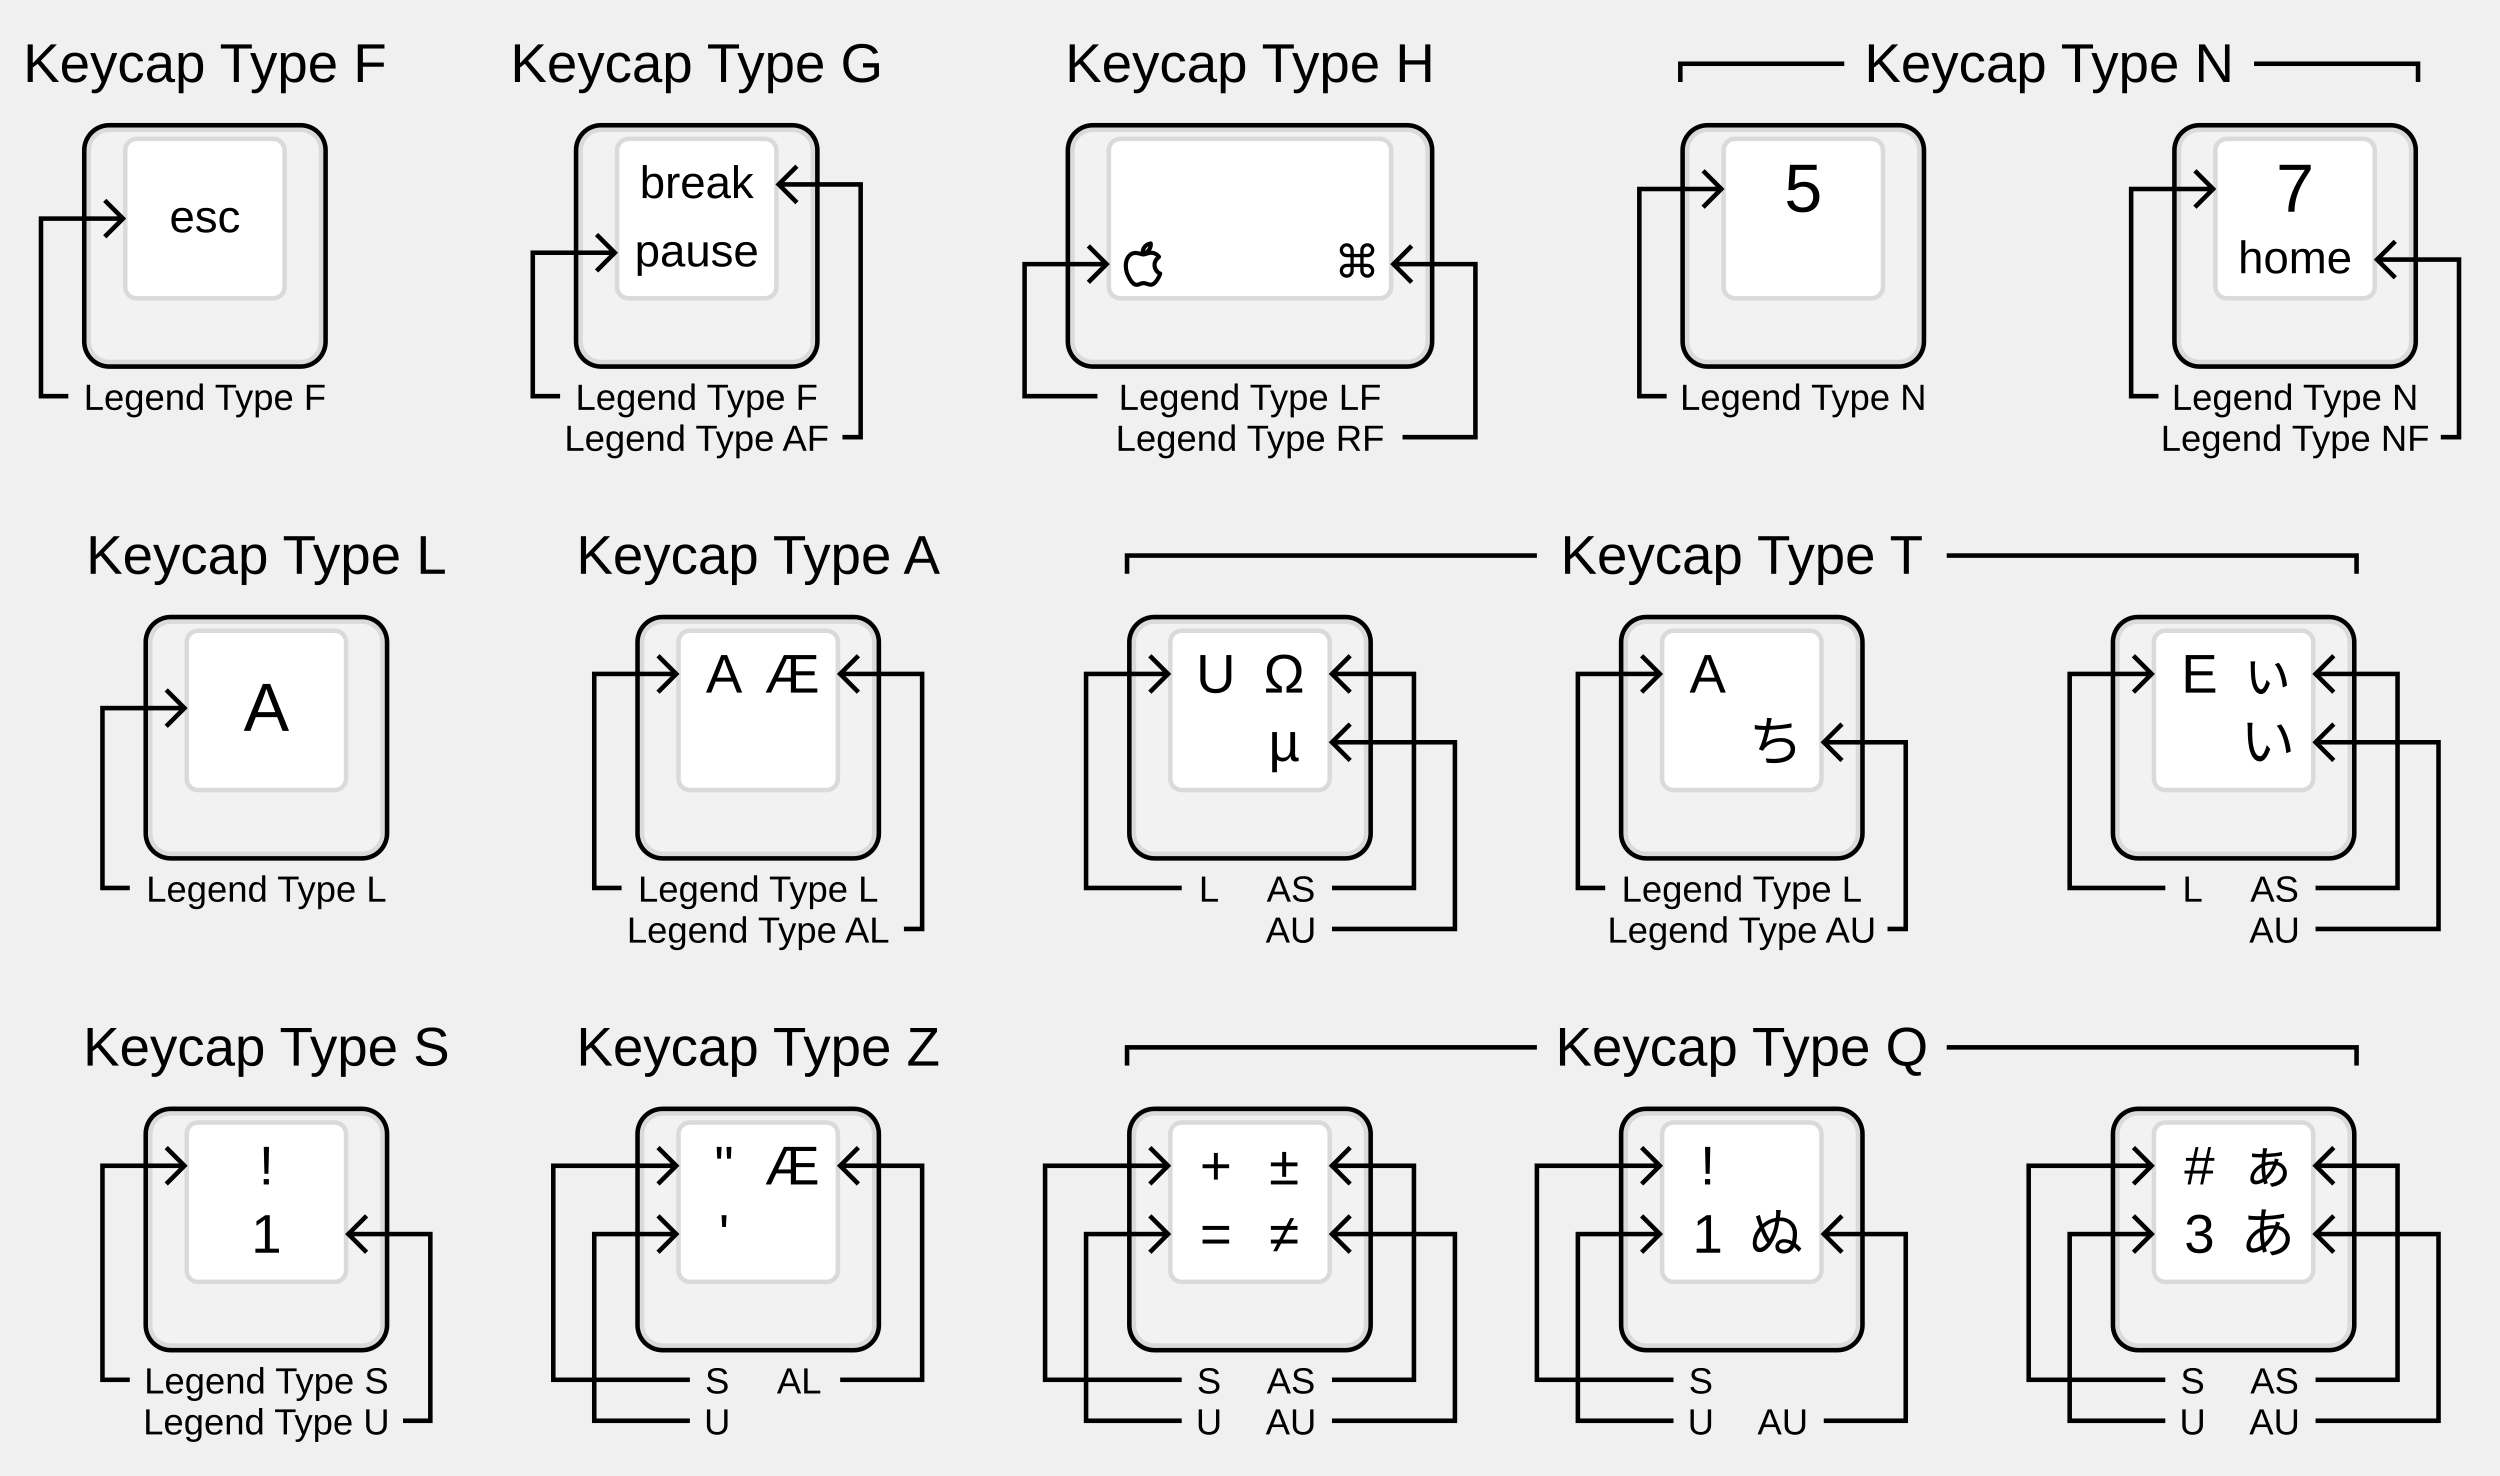
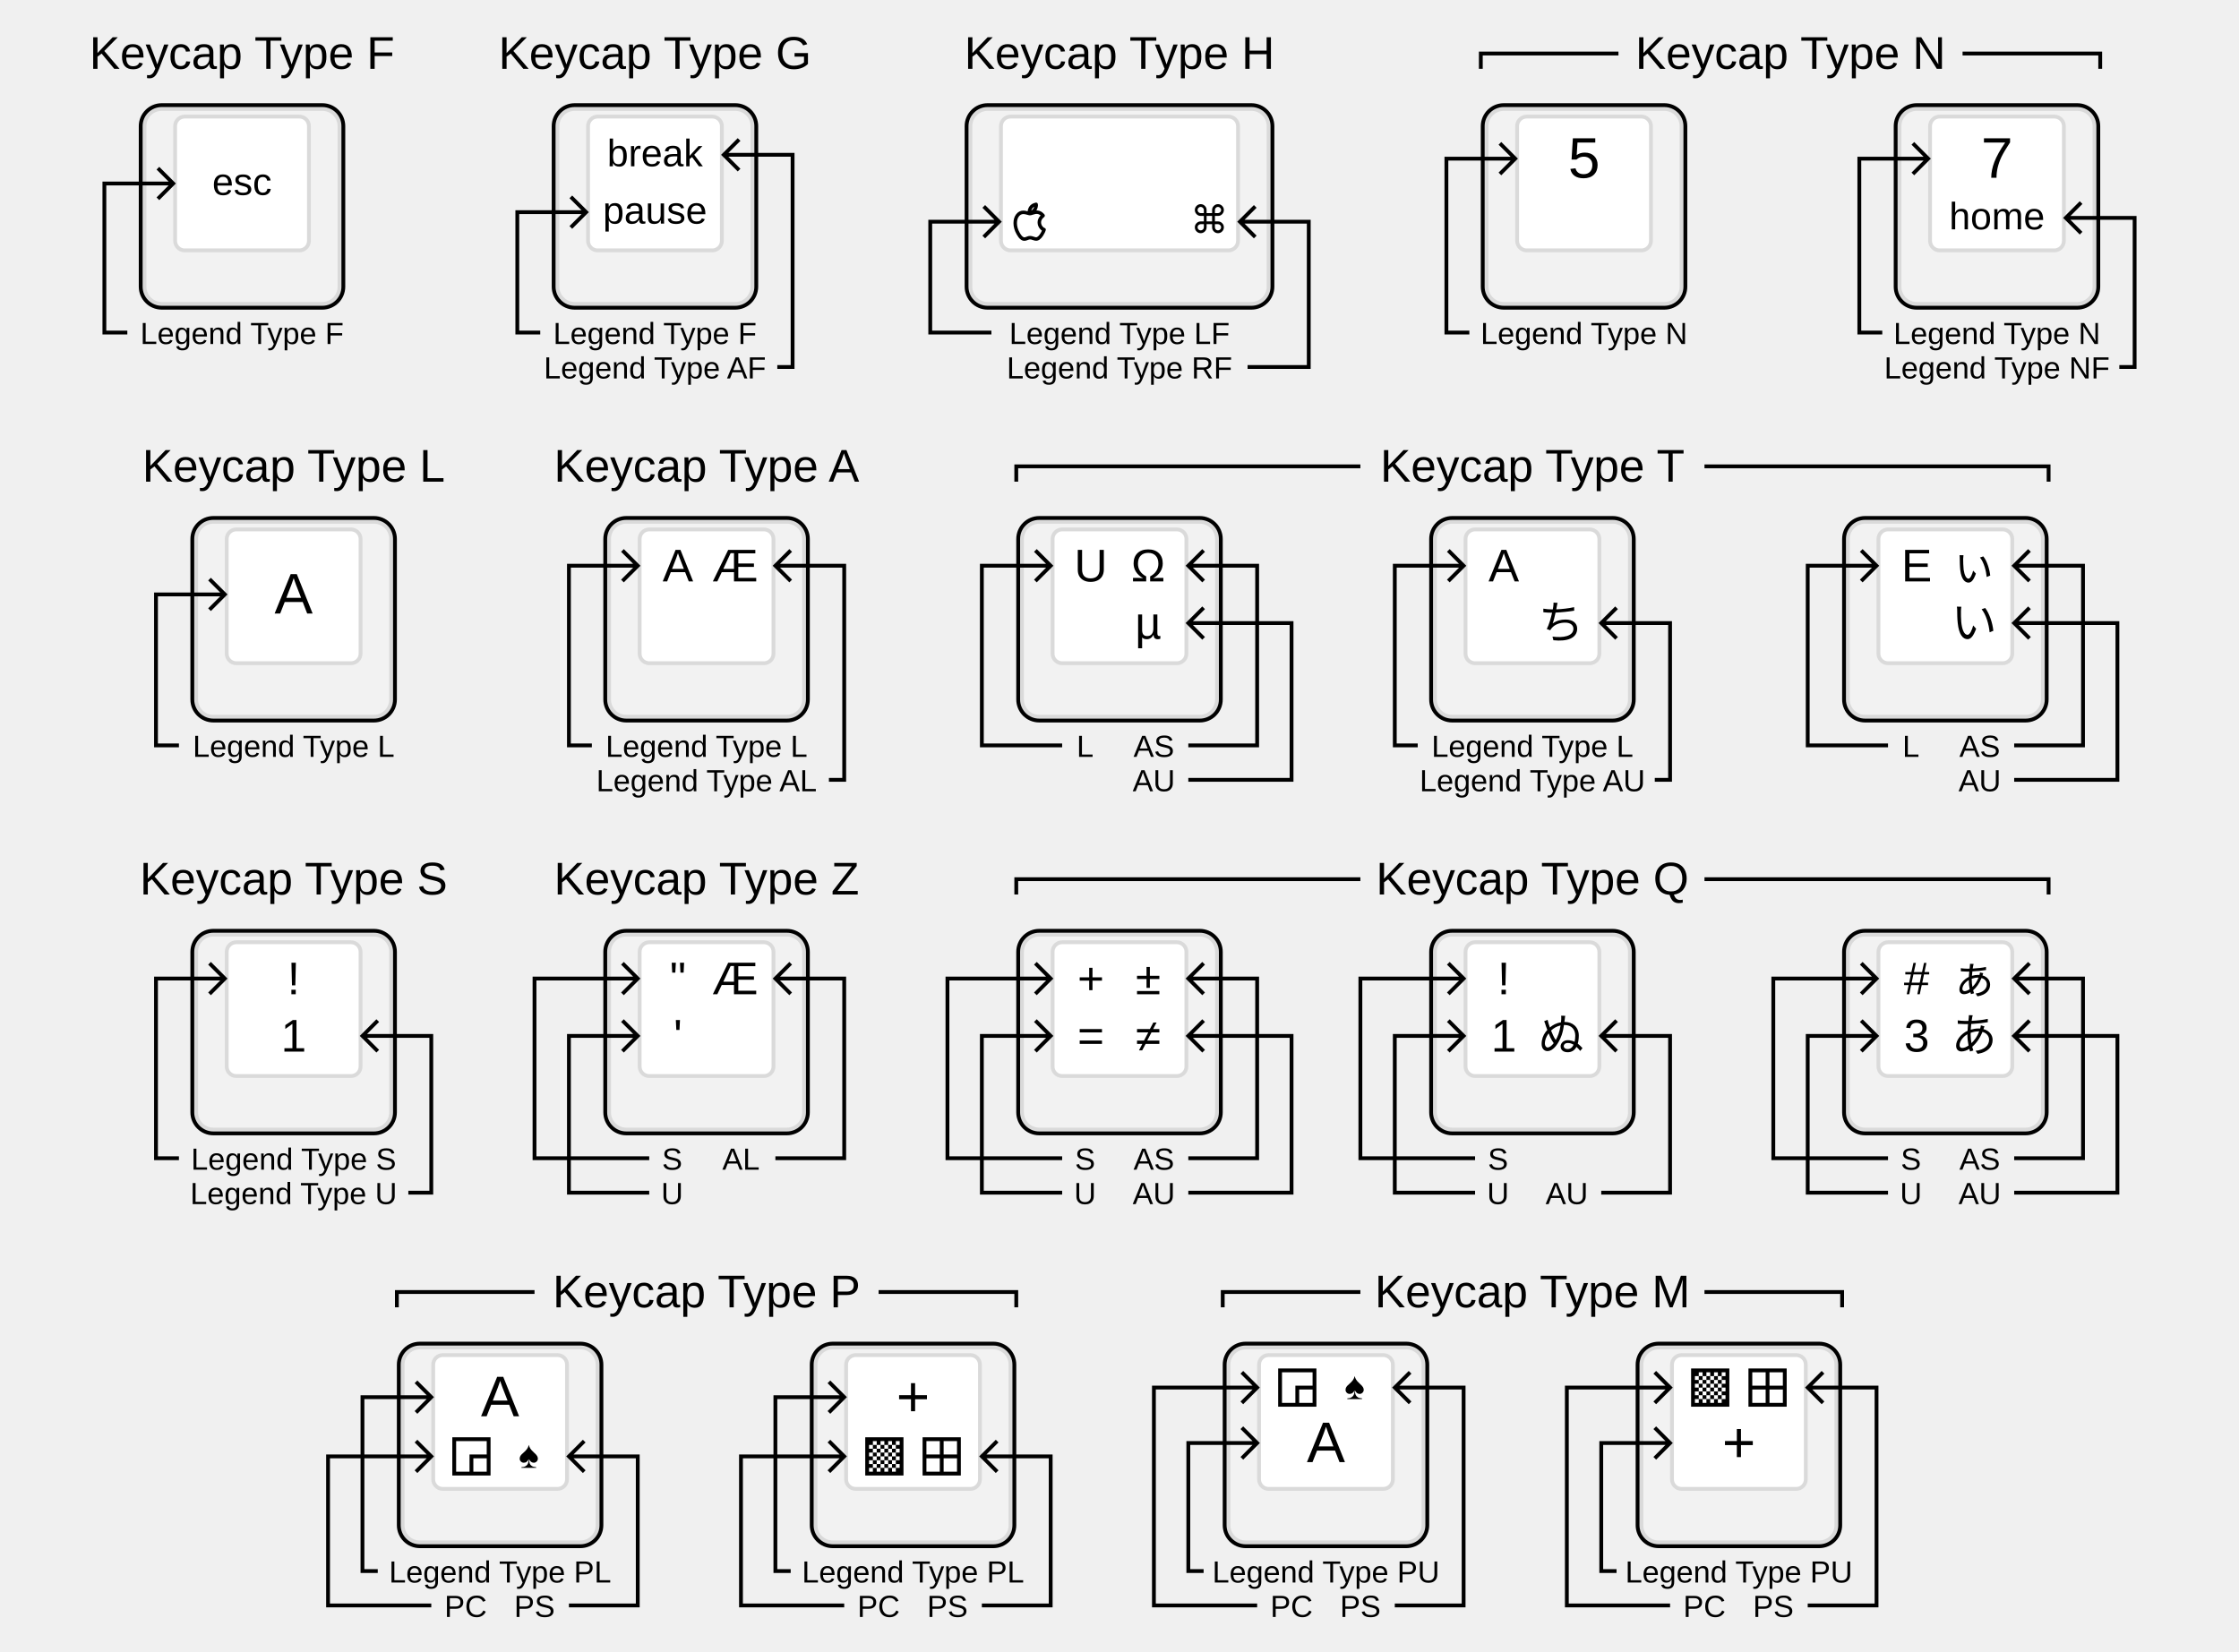
- <svg xmlns="http://www.w3.org/2000/svg" xmlns:xlink="http://www.w3.org/1999/xlink" version="1.1" width="732" height="432" viewBox="36 -351 549 324">
+ <svg xmlns="http://www.w3.org/2000/svg" xmlns:xlink="http://www.w3.org/1999/xlink" version="1.1" width="732" height="540" viewBox="36 -351 549 432">
  <defs>
    <g id="shape0">
      <path d="M 6 -54 C 2.686 -54 0 -51.314 0 -48 L 0 -6 C 0 -2.686 2.686 0 6 0 L 48 0 C 51.314 0 54 -2.686 54 -6 L 54 -48 C 54 -51.314 51.314 -54 48 -54 Z" fill="#000000" />
      <path d="M 6 -53 C 3.239 -53 1 -50.761 1 -48 L 1 -6 C 1 -3.239 3.239 -1 6 -1 L 48 -1 C 50.761 -1 53 -3.239 53 -6 L 53 -48 C 53 -50.761 50.761 -53 48 -53 Z" fill="#dadada" />
      <path d="M 6 -52 C 3.791 -52 2 -50.209 2 -48 L 2 -6 C 2 -3.791 3.791 -2 6 -2 L 48 -2 C 50.209 -2 52 -3.791 52 -6 L 52 -48 C 52 -50.209 50.209 -52 48 -52 Z" fill="#f2f2f2" />
      <path d="M 12 -51 C 10.343 -51 9 -49.657 9 -48 L 9 -18 C 9 -16.343 10.343 -15 12 -15 L 42 -15 C 43.657 -15 45 -16.343 45 -18 L 45 -48 C 45 -49.657 43.657 -51 42 -51 Z" fill="#dadada" />
      <path d="M 12 -50 C 10.895 -50 10 -49.105 10 -48 L 10 -18 C 10 -16.895 10.895 -16 12 -16 L 42 -16 C 43.105 -16 44 -16.895 44 -18 L 44 -48 C 44 -49.105 43.105 -50 42 -50 Z" fill="#ffffff" />
    </g>
    <g id="shape1">
      <path d="M 6 -54 C 2.686 -54 0 -51.314 0 -48 L 0 -6 C 0 -2.686 2.686 0 6 0 L 75 0 C 78.314 0 81 -2.686 81 -6 L 81 -48 C 81 -51.314 78.314 -54 75 -54 Z" fill="#000000" />
      <path d="M 6 -53 C 3.239 -53 1 -50.761 1 -48 L 1 -6 C 1 -3.239 3.239 -1 6 -1 L 75 -1 C 77.761 -1 80 -3.239 80 -6 L 80 -48 C 80 -50.761 77.761 -53 75 -53 Z" fill="#dadada" />
      <path d="M 6 -52 C 3.791 -52 2 -50.209 2 -48 L 2 -6 C 2 -3.791 3.791 -2 6 -2 L 75 -2 C 77.209 -2 79 -3.791 79 -6 L 79 -48 C 79 -50.209 77.209 -52 75 -52 Z" fill="#f2f2f2" />
      <path d="M 12 -51 C 10.343 -51 9 -49.657 9 -48 L 9 -18 C 9 -16.343 10.343 -15 12 -15 L 69 -15 C 70.657 -15 72 -16.343 72 -18 L 72 -48 C 72 -49.657 70.657 -51 69 -51 Z" fill="#dadada" />
      <path d="M 12 -50 C 10.895 -50 10 -49.105 10 -48 L 10 -18 C 10 -16.895 10.895 -16 12 -16 L 69 -16 C 70.105 -16 71 -16.895 71 -18 L 71 -48 C 71 -49.105 70.105 -50 69 -50 Z" fill="#ffffff" />
    </g>
    <path id="path0" d="M 0.363 1 C 0.29 1 0.224 0.946 0.162 0.834 c -0.057 -0.1 -0.085 -0.2 -0.085 -0.297 c 0 -0.093 0.024 -0.171 0.07 -0.231 C 0.196 0.242 0.26 0.209 0.336 0.209 c 0.031 0 0.067 0.006 0.108 0.019 c 0.001 0 0.002 0 0.003 0.001 C 0.453 0.181 0.469 0.138 0.495 0.1 c 0.034 -0.049 0.089 -0.083 0.164 -0.099 c 0.021 -0.005 0.044 0.006 0.052 0.027 c 0.004 0.01 0.006 0.02 0.006 0.029 c 0 0.003 0.001 0.007 0.001 0.011 c 0 0.028 -0.007 0.059 -0.02 0.091 C 0.693 0.175 0.685 0.19 0.675 0.205 c 0.054 0 0.102 0.014 0.146 0.043 c 0.025 0.019 0.047 0.04 0.067 0.064 C 0.903 0.332 0.9 0.359 0.881 0.375 C 0.849 0.403 0.834 0.42 0.828 0.43 c -0.02 0.028 -0.029 0.056 -0.029 0.087 c 0 0.035 0.01 0.067 0.03 0.096 c 0.019 0.027 0.039 0.044 0.062 0.051 c 0.011 0.003 0.021 0.012 0.027 0.022 c 0.005 0.01 0.007 0.023 0.003 0.035 C 0.907 0.77 0.882 0.819 0.849 0.87 C 0.792 0.956 0.733 0.998 0.67 0.998 c -0.024 0 -0.053 -0.006 -0.091 -0.02 C 0.545 0.965 0.524 0.963 0.512 0.963 c -0.017 0 -0.038 0.005 -0.06 0.015 C 0.416 0.993 0.388 1 0.363 1 z M 0.336 0.3 c -0.047 0 -0.085 0.02 -0.117 0.061 C 0.185 0.406 0.168 0.465 0.168 0.538 c 0 0.082 0.024 0.167 0.073 0.252 c 0.043 0.078 0.085 0.119 0.122 0.119 c 0.008 0 0.024 -0.002 0.054 -0.015 C 0.483 0.865 0.536 0.865 0.61 0.893 c 0.034 0.012 0.051 0.014 0.06 0.014 c 0.038 0 0.077 -0.047 0.104 -0.087 c 0.02 -0.03 0.036 -0.059 0.047 -0.088 C 0.796 0.716 0.773 0.694 0.754 0.666 c -0.03 -0.044 -0.046 -0.094 -0.046 -0.148 c 0 -0.05 0.015 -0.096 0.044 -0.139 c 0.008 -0.013 0.02 -0.026 0.035 -0.041 C 0.781 0.333 0.775 0.327 0.768 0.322 c -0.042 -0.028 -0.087 -0.038 -0.169 -0.01 C 0.556 0.327 0.527 0.333 0.506 0.333 c -0.011 0 -0.033 -0.002 -0.087 -0.019 C 0.386 0.305 0.358 0.3 0.336 0.3 z M 0.62 0.11 C 0.598 0.121 0.582 0.135 0.57 0.152 C 0.557 0.169 0.548 0.188 0.543 0.209 c 0.009 -0.005 0.02 -0.014 0.032 -0.024 c 0.018 -0.018 0.031 -0.038 0.04 -0.059 C 0.617 0.121 0.619 0.115 0.62 0.11 z" />
+     <path id="path1" d="M 0 0 h 1 v 1 h -1 z M 0.1 0.1 v 0.8 h 0.35 v -0.45 h 0.45 v -0.35 z M 0.55 0.55 v 0.35 h 0.35 v -0.35 z" />
+     <path id="path2" d="M 0 0 h 1 v 1 h -1 z M 0.8 0.1 v 0.1 h 0.1 v -0.1 z M 0.6 0.1 v 0.1 h 0.1 v 0.1 h 0.1 v 0.1 h 0.1 v -0.1 h -0.1 v -0.1 h -0.1 v -0.1 z M 0.4 0.1 v 0.1 h 0.1 v 0.1 h 0.1 v 0.1 h 0.1 v 0.1 h 0.1 v 0.1 h 0.1 v -0.1 h -0.1 v -0.1 h -0.1 v -0.1 h -0.1 v -0.1 h -0.1 v -0.1 z M 0.2 0.1 v 0.1 h 0.1 v 0.1 h 0.1 v 0.1 h 0.1 v 0.1 h 0.1 v 0.1 h 0.1 v 0.1 h 0.1 v 0.1 h 0.1 v -0.1 h -0.1 v -0.1 h -0.1 v -0.1 h -0.1 v -0.1 h -0.1 v -0.1 h -0.1 v -0.1 h -0.1 v -0.1 z M 0.1 0.2 v 0.1 h 0.1 v 0.1 h 0.1 v 0.1 h 0.1 v 0.1 h 0.1 v 0.1 h 0.1 v 0.1 h 0.1 v 0.1 h 0.1 v -0.1 h -0.1 v -0.1 h -0.1 v -0.1 h -0.1 v -0.1 h -0.1 v -0.1 h -0.1 v -0.1 h -0.1 v -0.1 z M 0.1 0.4 v 0.1 h 0.1 v 0.1 h 0.1 v 0.1 h 0.1 v 0.1 h 0.1 v 0.1 h 0.1 v -0.1 h -0.1 v -0.1 h -0.1 v -0.1 h -0.1 v -0.1 h -0.1 v -0.1 z M 0.1 0.6 v 0.1 h 0.1 v 0.1 h 0.1 v 0.1 h 0.1 v -0.1 h -0.1 v -0.1 h -0.1 v -0.1 z M 0.1 0.8 v 0.1 h 0.1 v -0.1 z" />
+     <path id="path3" d="M 0 0 h 1 v 1 h -1 z M 0.1 0.1 v 0.35 h 0.35 v -0.35 z M 0.55 0.1 v 0.35 h 0.35 v -0.35 z M 0.1 0.55 v 0.35 h 0.35 v -0.35 z M 0.55 0.55 v 0.35 h 0.35 v -0.35 z" />
  </defs>
  <g class="keyboard">
    <g class="key">
      <use xlink:href="#shape0" transform="translate(54 -270)" />
      <text x="81" y="-300" text-anchor="middle" font-family="Arial" font-size="10" fill="#000000">esc</text>
    </g>
    <g class="key">
      <use xlink:href="#shape0" transform="translate(162 -270)" />
      <text x="189" y="-292.5" text-anchor="middle" font-family="Arial" font-size="10" fill="#000000">pause</text>
      <text x="189" y="-307.5" text-anchor="middle" font-family="Arial" font-size="10" fill="#000000">break</text>
    </g>
    <g class="key">
      <use xlink:href="#shape1" transform="translate(270 -270)" />
      <use xlink:href="#path0" transform="translate(282 -298) scale(10 10)" fill="#000000" />
      <text x="339" y="-290" text-anchor="end" font-family="Arial" font-size="10" fill="#000000">⌘</text>
    </g>
    <g class="key">
      <use xlink:href="#shape0" transform="translate(405 -270)" />
      <text x="432" y="-304.5" text-anchor="middle" font-family="Arial" font-size="15" fill="#000000">5</text>
    </g>
    <g class="key">
      <use xlink:href="#shape0" transform="translate(513 -270)" />
      <text x="540" y="-304.5" text-anchor="middle" font-family="Arial" font-size="15" fill="#000000">7</text>
      <text x="540" y="-291" text-anchor="middle" font-family="Arial" font-size="10" fill="#000000">home</text>
    </g>
    <g class="key">
      <use xlink:href="#shape0" transform="translate(67.5 -162)" />
      <text x="94.5" y="-190.5" text-anchor="middle" font-family="Arial" font-size="15" fill="#000000">A</text>
    </g>
    <g class="key">
      <use xlink:href="#shape0" transform="translate(175.5 -162)" />
      <text x="195" y="-198.9" text-anchor="middle" font-family="Arial" font-size="12" fill="#000000">A</text>
      <text x="210" y="-198.9" text-anchor="middle" font-family="Arial" font-size="12" fill="#000000">Æ</text>
    </g>
    <g class="key">
      <use xlink:href="#shape0" transform="translate(283.5 -162)" />
      <text x="303" y="-198.9" text-anchor="middle" font-family="Arial" font-size="12" fill="#000000">U</text>
      <text x="318" y="-183.9" text-anchor="middle" font-family="Arial" font-size="12" fill="#000000">µ</text>
      <text x="318" y="-198.9" text-anchor="middle" font-family="Arial" font-size="12" fill="#000000">Ω</text>
    </g>
    <g class="key">
      <use xlink:href="#shape0" transform="translate(391.5 -162)" />
      <text x="411" y="-198.9" text-anchor="middle" font-family="Arial" font-size="12" fill="#000000">A</text>
      <text x="426" y="-183.9" text-anchor="middle" font-family="Arial" font-size="12" fill="#000000">ち</text>
    </g>
    <g class="key">
      <use xlink:href="#shape0" transform="translate(499.5 -162)" />
      <text x="519" y="-198.9" text-anchor="middle" font-family="Arial" font-size="12" fill="#000000">E</text>
      <text x="534" y="-183.9" text-anchor="middle" font-family="Arial" font-size="12" fill="#000000">い</text>
      <text x="534" y="-198.9" text-anchor="middle" font-family="Arial" font-size="12" fill="#000000">ぃ</text>
    </g>
    <g class="key">
      <use xlink:href="#shape0" transform="translate(67.5 -54)" />
      <text x="94.5" y="-75.9" text-anchor="middle" font-family="Arial" font-size="12" fill="#000000">1</text>
      <text x="94.5" y="-90.9" text-anchor="middle" font-family="Arial" font-size="12" fill="#000000">!</text>
    </g>
    <g class="key">
      <use xlink:href="#shape0" transform="translate(175.5 -54)" />
      <text x="195" y="-75.9" text-anchor="middle" font-family="Arial" font-size="12" fill="#000000">'</text>
      <text x="195" y="-90.9" text-anchor="middle" font-family="Arial" font-size="12" fill="#000000">"</text>
      <text x="210" y="-90.9" text-anchor="middle" font-family="Arial" font-size="12" fill="#000000">Æ</text>
    </g>
    <g class="key">
      <use xlink:href="#shape0" transform="translate(283.5 -54)" />
      <text x="303" y="-75.9" text-anchor="middle" font-family="Arial" font-size="12" fill="#000000">=</text>
      <text x="303" y="-90.9" text-anchor="middle" font-family="Arial" font-size="12" fill="#000000">+</text>
      <text x="318" y="-75.9" text-anchor="middle" font-family="Arial" font-size="12" fill="#000000">≠</text>
      <text x="318" y="-90.9" text-anchor="middle" font-family="Arial" font-size="12" fill="#000000">±</text>
    </g>
    <g class="key">
      <use xlink:href="#shape0" transform="translate(391.5 -54)" />
      <text x="411" y="-75.9" text-anchor="middle" font-family="Arial" font-size="12" fill="#000000">1</text>
      <text x="411" y="-90.9" text-anchor="middle" font-family="Arial" font-size="12" fill="#000000">!</text>
      <text x="426" y="-75.9" text-anchor="middle" font-family="Arial" font-size="12" fill="#000000">ぬ</text>
    </g>
    <g class="key">
      <use xlink:href="#shape0" transform="translate(499.5 -54)" />
      <text x="519" y="-75.9" text-anchor="middle" font-family="Arial" font-size="12" fill="#000000">3</text>
      <text x="519" y="-90.9" text-anchor="middle" font-family="Arial" font-size="12" fill="#000000">#</text>
      <text x="534" y="-75.9" text-anchor="middle" font-family="Arial" font-size="12" fill="#000000">あ</text>
      <text x="534" y="-90.9" text-anchor="middle" font-family="Arial" font-size="12" fill="#000000">ぁ</text>
+     </g>
+     <g class="key">
+       <use xlink:href="#shape0" transform="translate(121.5 54)" />
+       <use xlink:href="#path1" transform="translate(136 25) scale(10 10)" fill="#000000" />
+       <text x="148.5" y="19.5" text-anchor="middle" font-family="Arial" font-size="15" fill="#000000">A</text>
+       <text x="156" y="33" text-anchor="middle" font-family="Arial" font-size="10" fill="#000000">♠</text>
+     </g>
+     <g class="key">
+       <use xlink:href="#shape0" transform="translate(229.5 54)" />
+       <use xlink:href="#path2" transform="translate(244 25) scale(10 10)" fill="#000000" />
+       <text x="256.5" y="19.5" text-anchor="middle" font-family="Arial" font-size="15" fill="#000000">+</text>
+       <use xlink:href="#path3" transform="translate(259 25) scale(10 10)" fill="#000000" />
+     </g>
+     <g class="key">
+       <use xlink:href="#shape0" transform="translate(337.5 54)" />
+       <use xlink:href="#path1" transform="translate(352 7) scale(10 10)" fill="#000000" />
+       <text x="372" y="15" text-anchor="middle" font-family="Arial" font-size="10" fill="#000000">♠</text>
+       <text x="364.5" y="31.5" text-anchor="middle" font-family="Arial" font-size="15" fill="#000000">A</text>
+     </g>
+     <g class="key">
+       <use xlink:href="#shape0" transform="translate(445.5 54)" />
+       <use xlink:href="#path2" transform="translate(460 7) scale(10 10)" fill="#000000" />
+       <use xlink:href="#path3" transform="translate(475 7) scale(10 10)" fill="#000000" />
+       <text x="472.5" y="31.5" text-anchor="middle" font-family="Arial" font-size="15" fill="#000000">+</text>
    </g>
  </g>
  <text x="81" y="-333" text-anchor="middle" font-family="Arial" font-size="12">Keycap Type F</text>
  <text x="189" y="-333" text-anchor="middle" font-family="Arial" font-size="12">Keycap Type G</text>
  <text x="310.5" y="-333" text-anchor="middle" font-family="Arial" font-size="12">Keycap Type H</text>
  <text x="486" y="-333" text-anchor="middle" font-family="Arial" font-size="12">Keycap Type N</text>
  <text x="94.5" y="-225" text-anchor="middle" font-family="Arial" font-size="12">Keycap Type L</text>
  <text x="202.5" y="-225" text-anchor="middle" font-family="Arial" font-size="12">Keycap Type A</text>
  <text x="418.5" y="-225" text-anchor="middle" font-family="Arial" font-size="12">Keycap Type T</text>
  <text x="94.5" y="-117" text-anchor="middle" font-family="Arial" font-size="12">Keycap Type S</text>
  <text x="202.5" y="-117" text-anchor="middle" font-family="Arial" font-size="12">Keycap Type Z</text>
  <text x="418.5" y="-117" text-anchor="middle" font-family="Arial" font-size="12">Keycap Type Q</text>
+   <text x="202.5" y="-9" text-anchor="middle" font-family="Arial" font-size="12">Keycap Type P</text>
+   <text x="418.5" y="-9" text-anchor="middle" font-family="Arial" font-size="12">Keycap Type M</text>
  <polyline points="405 -333 405 -337 441 -337" fill="none" stroke="#000000" />
  <polyline points="567 -333 567 -337 531 -337" fill="none" stroke="#000000" />
  <polyline points="283.5 -225 283.5 -229 373.5 -229" fill="none" stroke="#000000" />
  <polyline points="553.5 -225 553.5 -229 463.5 -229" fill="none" stroke="#000000" />
  <polyline points="283.5 -117 283.5 -121 373.5 -121" fill="none" stroke="#000000" />
  <polyline points="553.5 -117 553.5 -121 463.5 -121" fill="none" stroke="#000000" />
+   <polyline points="121.5 -9 121.5 -13 157.5 -13" fill="none" stroke="#000000" />
+   <polyline points="283.5 -9 283.5 -13 247.5 -13" fill="none" stroke="#000000" />
+   <polyline points="337.5 -9 337.5 -13 373.5 -13" fill="none" stroke="#000000" />
+   <polyline points="499.5 -9 499.5 -13 463.5 -13" fill="none" stroke="#000000" />
  <text x="81" y="-261" text-anchor="middle" font-family="Arial" font-size="8">Legend Type F</text>
  <text x="189" y="-261" text-anchor="middle" font-family="Arial" font-size="8">Legend Type F</text>
  <text x="189" y="-252" text-anchor="middle" font-family="Arial" font-size="8">Legend Type AF</text>
  <text x="310.5" y="-261" text-anchor="middle" font-family="Arial" font-size="8">Legend Type LF</text>
  <text x="310.5" y="-252" text-anchor="middle" font-family="Arial" font-size="8">Legend Type RF</text>
  <text x="432" y="-261" text-anchor="middle" font-family="Arial" font-size="8">Legend Type N</text>
  <text x="540" y="-261" text-anchor="middle" font-family="Arial" font-size="8">Legend Type N</text>
  <text x="540" y="-252" text-anchor="middle" font-family="Arial" font-size="8">Legend Type NF</text>
  <text x="94.5" y="-153" text-anchor="middle" font-family="Arial" font-size="8">Legend Type L</text>
  <text x="202.5" y="-153" text-anchor="middle" font-family="Arial" font-size="8">Legend Type L</text>
  <text x="202.5" y="-144" text-anchor="middle" font-family="Arial" font-size="8">Legend Type AL</text>
  <text x="301.5" y="-153" text-anchor="middle" font-family="Arial" font-size="8">L</text>
  <text x="319.5" y="-153" text-anchor="middle" font-family="Arial" font-size="8">AS</text>
  <text x="319.5" y="-144" text-anchor="middle" font-family="Arial" font-size="8">AU</text>
  <text x="418.5" y="-153" text-anchor="middle" font-family="Arial" font-size="8">Legend Type L</text>
  <text x="418.5" y="-144" text-anchor="middle" font-family="Arial" font-size="8">Legend Type AU</text>
  <text x="517.5" y="-153" text-anchor="middle" font-family="Arial" font-size="8">L</text>
  <text x="535.5" y="-153" text-anchor="middle" font-family="Arial" font-size="8">AS</text>
  <text x="535.5" y="-144" text-anchor="middle" font-family="Arial" font-size="8">AU</text>
  <text x="94.5" y="-45" text-anchor="middle" font-family="Arial" font-size="8">Legend Type S</text>
  <text x="94.5" y="-36" text-anchor="middle" font-family="Arial" font-size="8">Legend Type U</text>
  <text x="193.5" y="-45" text-anchor="middle" font-family="Arial" font-size="8">S</text>
  <text x="193.5" y="-36" text-anchor="middle" font-family="Arial" font-size="8">U</text>
  <text x="211.5" y="-45" text-anchor="middle" font-family="Arial" font-size="8">AL</text>
  <text x="301.5" y="-45" text-anchor="middle" font-family="Arial" font-size="8">S</text>
  <text x="301.5" y="-36" text-anchor="middle" font-family="Arial" font-size="8">U</text>
  <text x="319.5" y="-45" text-anchor="middle" font-family="Arial" font-size="8">AS</text>
  <text x="319.5" y="-36" text-anchor="middle" font-family="Arial" font-size="8">AU</text>
  <text x="409.5" y="-45" text-anchor="middle" font-family="Arial" font-size="8">S</text>
  <text x="409.5" y="-36" text-anchor="middle" font-family="Arial" font-size="8">U</text>
  <text x="427.5" y="-36" text-anchor="middle" font-family="Arial" font-size="8">AU</text>
  <text x="517.5" y="-45" text-anchor="middle" font-family="Arial" font-size="8">S</text>
  <text x="517.5" y="-36" text-anchor="middle" font-family="Arial" font-size="8">U</text>
  <text x="535.5" y="-45" text-anchor="middle" font-family="Arial" font-size="8">AS</text>
  <text x="535.5" y="-36" text-anchor="middle" font-family="Arial" font-size="8">AU</text>
+   <text x="148.5" y="63" text-anchor="middle" font-family="Arial" font-size="8">Legend Type PL</text>
+   <text x="139.5" y="72" text-anchor="middle" font-family="Arial" font-size="8">PC</text>
+   <text x="157.5" y="72" text-anchor="middle" font-family="Arial" font-size="8">PS</text>
+   <text x="256.5" y="63" text-anchor="middle" font-family="Arial" font-size="8">Legend Type PL</text>
+   <text x="247.5" y="72" text-anchor="middle" font-family="Arial" font-size="8">PC</text>
+   <text x="265.5" y="72" text-anchor="middle" font-family="Arial" font-size="8">PS</text>
+   <text x="364.5" y="63" text-anchor="middle" font-family="Arial" font-size="8">Legend Type PU</text>
+   <text x="355.5" y="72" text-anchor="middle" font-family="Arial" font-size="8">PC</text>
+   <text x="373.5" y="72" text-anchor="middle" font-family="Arial" font-size="8">PS</text>
+   <text x="472.5" y="63" text-anchor="middle" font-family="Arial" font-size="8">Legend Type PU</text>
+   <text x="463.5" y="72" text-anchor="middle" font-family="Arial" font-size="8">PC</text>
+   <text x="481.5" y="72" text-anchor="middle" font-family="Arial" font-size="8">PS</text>
  <path d="M 63 -303 m -4 -4 l 4 4 l -4 4 m 4 -4 h -18 V -264 h 6" fill="none" stroke="#000000" />
  <path d="M 171 -295.5 m -4 -4 l 4 4 l -4 4 m 4 -4 h -18 V -264 h 6" fill="none" stroke="#000000" />
  <path d="M 207 -310.5 m 4 4 l -4 -4 l 4 -4 m -4 4 h 18 V -255 h -4" fill="none" stroke="#000000" />
  <path d="M 279 -293 m -4 -4 l 4 4 l -4 4 m 4 -4 h -18 V -264 h 16" fill="none" stroke="#000000" />
  <path d="M 342 -293 m 4 4 l -4 -4 l 4 -4 m -4 4 h 18 V -255 h -16" fill="none" stroke="#000000" />
  <path d="M 414 -309.5 m -4 -4 l 4 4 l -4 4 m 4 -4 h -18 V -264 h 6" fill="none" stroke="#000000" />
  <path d="M 522 -309.5 m -4 -4 l 4 4 l -4 4 m 4 -4 h -18 V -264 h 6" fill="none" stroke="#000000" />
  <path d="M 558 -294 m 4 4 l -4 -4 l 4 -4 m -4 4 h 18 V -255 h -4" fill="none" stroke="#000000" />
  <path d="M 76.5 -195.5 m -4 -4 l 4 4 l -4 4 m 4 -4 h -18 V -156 h 6" fill="none" stroke="#000000" />
  <path d="M 184.5 -203 m -4 -4 l 4 4 l -4 4 m 4 -4 h -18 V -156 h 6" fill="none" stroke="#000000" />
  <path d="M 220.5 -203 m 4 4 l -4 -4 l 4 -4 m -4 4 h 18 V -147 h -4" fill="none" stroke="#000000" />
  <path d="M 292.5 -203 m -4 -4 l 4 4 l -4 4 m 4 -4 h -18 V -156 h 21" fill="none" stroke="#000000" />
  <path d="M 328.5 -203 m 4 4 l -4 -4 l 4 -4 m -4 4 h 18 V -156 h -18" fill="none" stroke="#000000" />
  <path d="M 328.5 -188 m 4 4 l -4 -4 l 4 -4 m -4 4 h 27 V -147 h -27" fill="none" stroke="#000000" />
  <path d="M 400.5 -203 m -4 -4 l 4 4 l -4 4 m 4 -4 h -18 V -156 h 6" fill="none" stroke="#000000" />
  <path d="M 436.5 -188 m 4 4 l -4 -4 l 4 -4 m -4 4 h 18 V -147 h -4" fill="none" stroke="#000000" />
  <path d="M 508.5 -203 m -4 -4 l 4 4 l -4 4 m 4 -4 h -18 V -156 h 21" fill="none" stroke="#000000" />
  <path d="M 544.5 -203 m 4 4 l -4 -4 l 4 -4 m -4 4 h 18 V -156 h -18" fill="none" stroke="#000000" />
  <path d="M 544.5 -188 m 4 4 l -4 -4 l 4 -4 m -4 4 h 27 V -147 h -27" fill="none" stroke="#000000" />
  <path d="M 76.5 -95 m -4 -4 l 4 4 l -4 4 m 4 -4 h -18 V -48 h 6" fill="none" stroke="#000000" />
  <path d="M 112.5 -80 m 4 4 l -4 -4 l 4 -4 m -4 4 h 18 V -39 h -6" fill="none" stroke="#000000" />
  <path d="M 184.5 -95 m -4 -4 l 4 4 l -4 4 m 4 -4 h -27 V -48 h 30" fill="none" stroke="#000000" />
  <path d="M 184.5 -80 m -4 -4 l 4 4 l -4 4 m 4 -4 h -18 V -39 h 21" fill="none" stroke="#000000" />
  <path d="M 220.5 -95 m 4 4 l -4 -4 l 4 -4 m -4 4 h 18 V -48 h -18" fill="none" stroke="#000000" />
  <path d="M 292.5 -95 m -4 -4 l 4 4 l -4 4 m 4 -4 h -27 V -48 h 30" fill="none" stroke="#000000" />
  <path d="M 292.5 -80 m -4 -4 l 4 4 l -4 4 m 4 -4 h -18 V -39 h 21" fill="none" stroke="#000000" />
  <path d="M 328.5 -95 m 4 4 l -4 -4 l 4 -4 m -4 4 h 18 V -48 h -18" fill="none" stroke="#000000" />
  <path d="M 328.5 -80 m 4 4 l -4 -4 l 4 -4 m -4 4 h 27 V -39 h -27" fill="none" stroke="#000000" />
  <path d="M 400.5 -95 m -4 -4 l 4 4 l -4 4 m 4 -4 h -27 V -48 h 30" fill="none" stroke="#000000" />
  <path d="M 400.5 -80 m -4 -4 l 4 4 l -4 4 m 4 -4 h -18 V -39 h 21" fill="none" stroke="#000000" />
  <path d="M 436.5 -80 m 4 4 l -4 -4 l 4 -4 m -4 4 h 18 V -39 h -18" fill="none" stroke="#000000" />
  <path d="M 508.5 -95 m -4 -4 l 4 4 l -4 4 m 4 -4 h -27 V -48 h 30" fill="none" stroke="#000000" />
  <path d="M 508.5 -80 m -4 -4 l 4 4 l -4 4 m 4 -4 h -18 V -39 h 21" fill="none" stroke="#000000" />
  <path d="M 544.5 -95 m 4 4 l -4 -4 l 4 -4 m -4 4 h 18 V -48 h -18" fill="none" stroke="#000000" />
  <path d="M 544.5 -80 m 4 4 l -4 -4 l 4 -4 m -4 4 h 27 V -39 h -27" fill="none" stroke="#000000" />
+   <path d="M 130.5 14.5 m -4 -4 l 4 4 l -4 4 m 4 -4 h -18 V 60 h 4" fill="none" stroke="#000000" />
+   <path d="M 130.5 30 m -4 -4 l 4 4 l -4 4 m 4 -4 h -27 V 69 h 27" fill="none" stroke="#000000" />
+   <path d="M 166.5 30 m 4 4 l -4 -4 l 4 -4 m -4 4 h 18 V 69 h -18" fill="none" stroke="#000000" />
+   <path d="M 238.5 14.5 m -4 -4 l 4 4 l -4 4 m 4 -4 h -18 V 60 h 4" fill="none" stroke="#000000" />
+   <path d="M 238.5 30 m -4 -4 l 4 4 l -4 4 m 4 -4 h -27 V 69 h 27" fill="none" stroke="#000000" />
+   <path d="M 274.5 30 m 4 4 l -4 -4 l 4 -4 m -4 4 h 18 V 69 h -18" fill="none" stroke="#000000" />
+   <path d="M 346.5 26.5 m -4 -4 l 4 4 l -4 4 m 4 -4 h -18 V 60 h 4" fill="none" stroke="#000000" />
+   <path d="M 346.5 12 m -4 -4 l 4 4 l -4 4 m 4 -4 h -27 V 69 h 27" fill="none" stroke="#000000" />
+   <path d="M 382.5 12 m 4 4 l -4 -4 l 4 -4 m -4 4 h 18 V 69 h -18" fill="none" stroke="#000000" />
+   <path d="M 454.5 26.5 m -4 -4 l 4 4 l -4 4 m 4 -4 h -18 V 60 h 4" fill="none" stroke="#000000" />
+   <path d="M 454.5 12 m -4 -4 l 4 4 l -4 4 m 4 -4 h -27 V 69 h 27" fill="none" stroke="#000000" />
+   <path d="M 490.5 12 m 4 4 l -4 -4 l 4 -4 m -4 4 h 18 V 69 h -18" fill="none" stroke="#000000" />
</svg>
